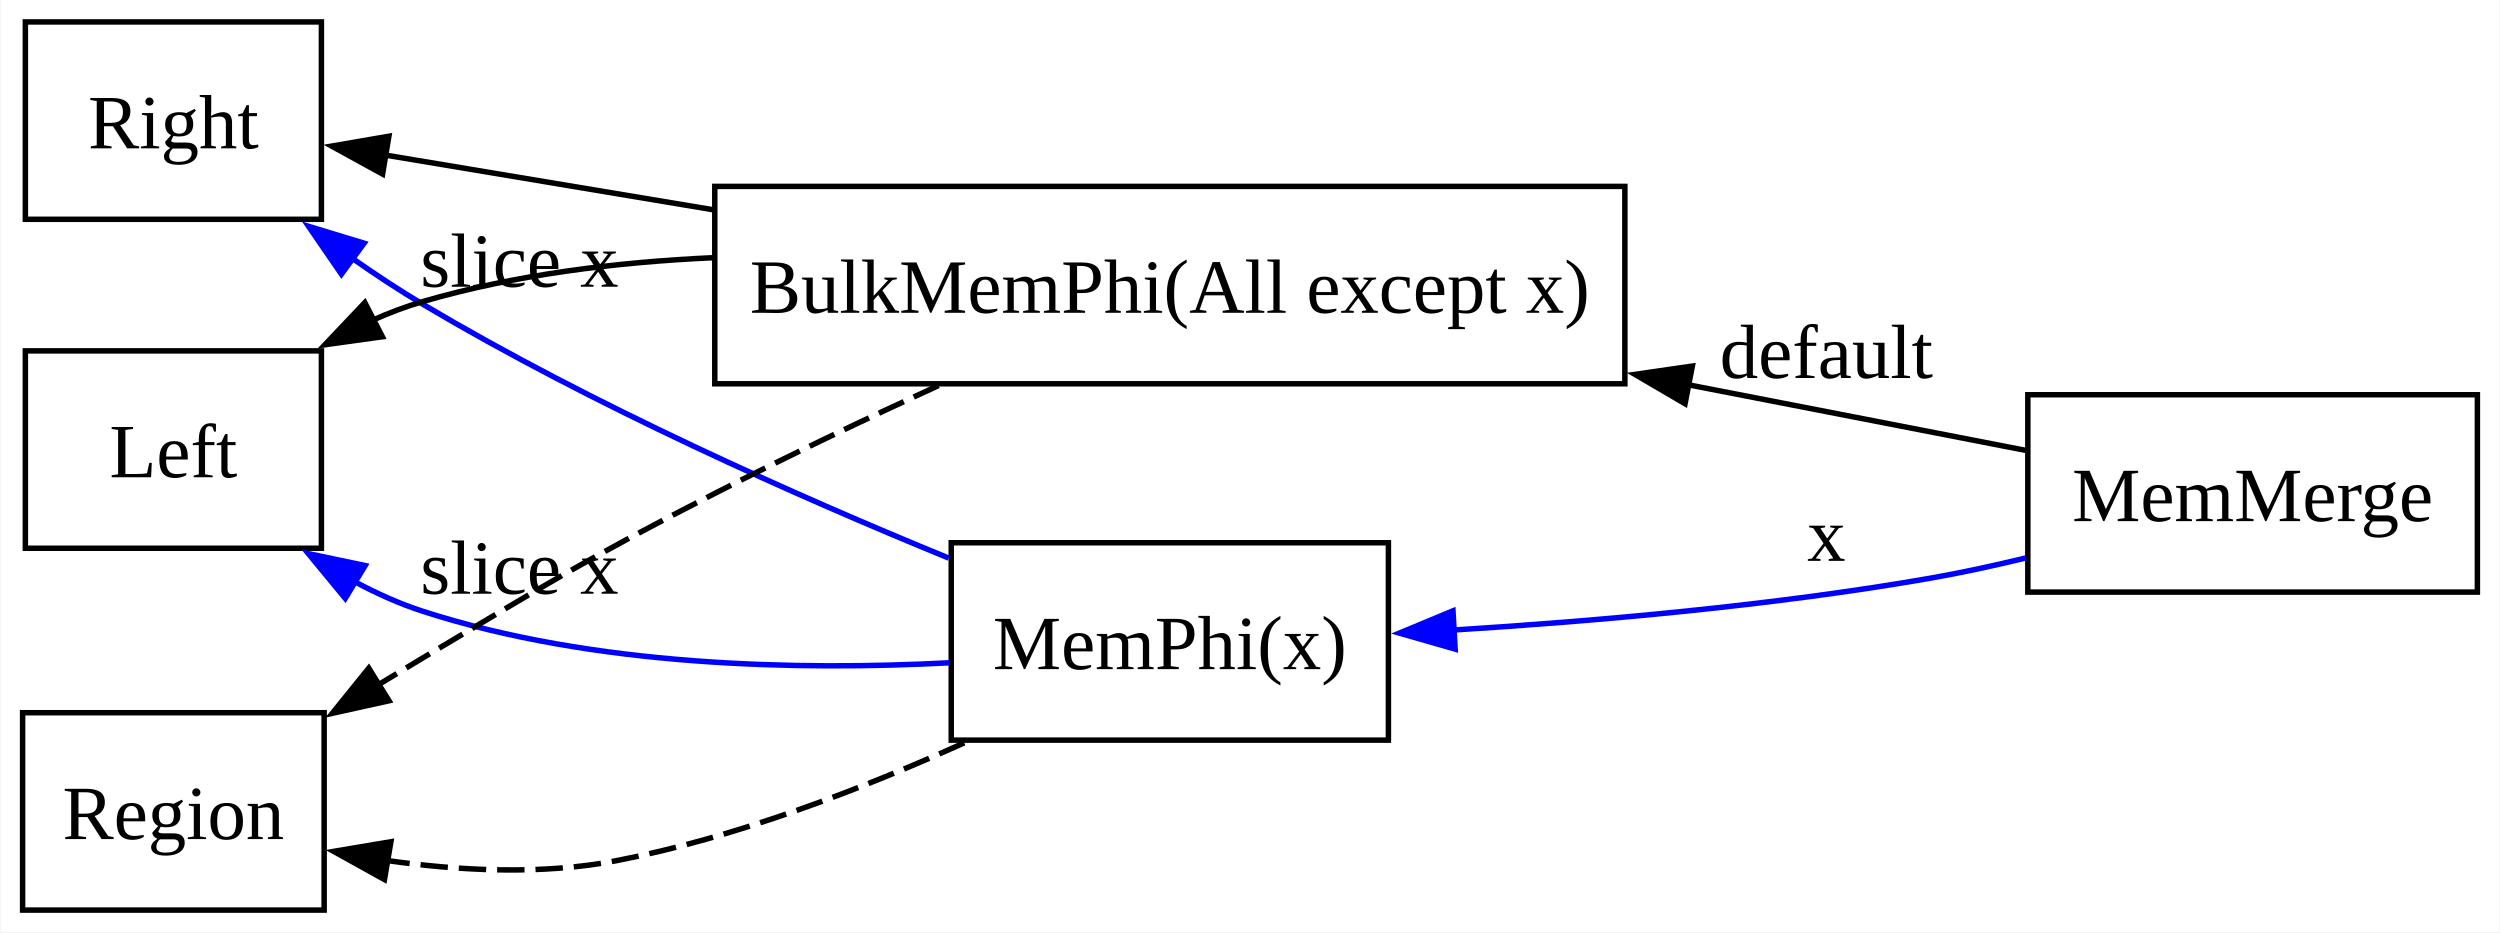
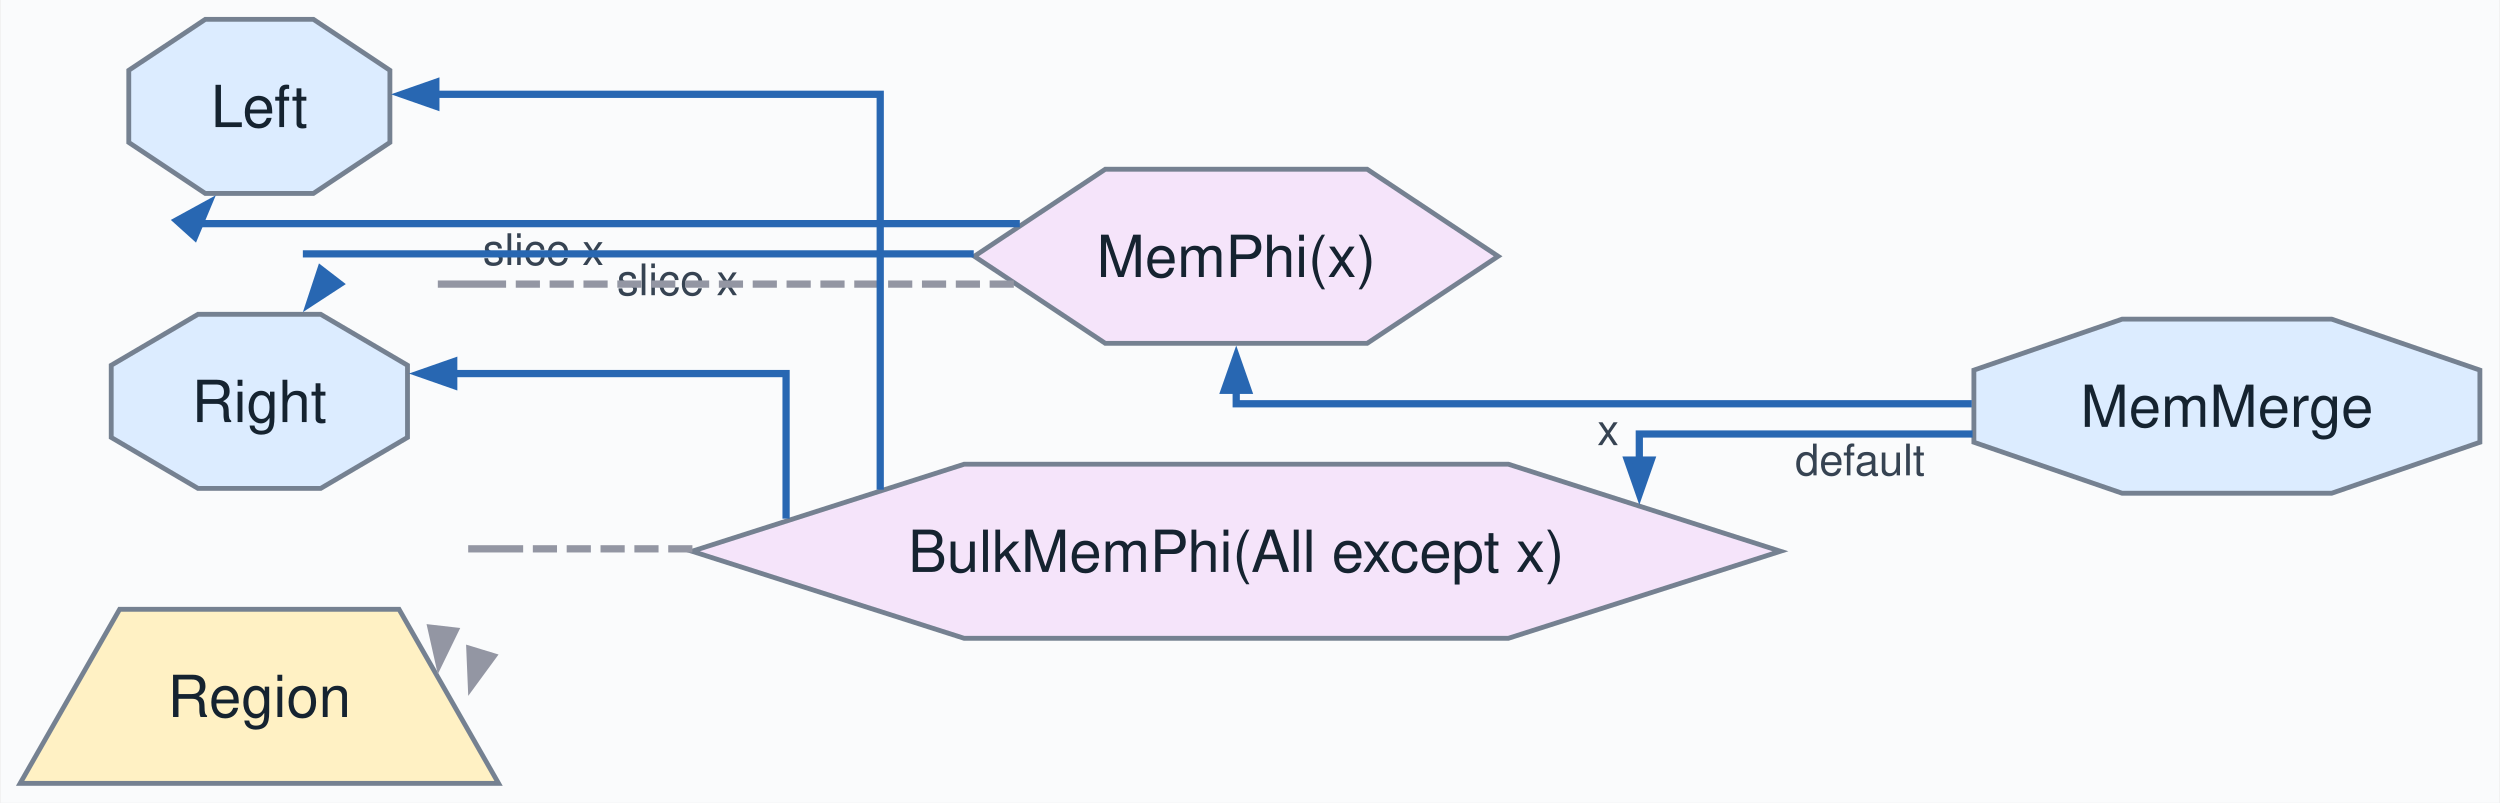
- <svg xmlns="http://www.w3.org/2000/svg" width="456pt" height="170pt" viewBox="0.00 0.00 455.75 170.00">
-   <g id="graph0" class="graph" transform="scale(1 1) rotate(0) translate(4 166)">
-     <polygon fill="white" stroke="none" points="-4,4 -4,-166 451.75,-166 451.75,4 -4,4" />
+ <svg xmlns="http://www.w3.org/2000/svg" width="517pt" height="166pt" viewBox="0.00 0.00 516.68 166.00">
+   <g id="graph0" class="graph" transform="scale(1 1) rotate(0) translate(4 162)">
+     <polygon fill="#fafbfc" stroke="none" points="-4,4 -4,-162 512.68,-162 512.68,4 -4,4" />
    <g id="node1" class="node">
-       <polygon fill="none" stroke="black" points="249.12,-67 169.38,-67 169.38,-31 249.12,-31 249.12,-67" />
-       <text text-anchor="middle" x="209.25" y="-43.95" font-family="Times New Roman,serif" font-size="14.00">MemPhi(x)</text>
+       <polygon fill="#f5e4fa" stroke="#758191" points="305.65,-109 278.57,-127 224.41,-127 197.33,-109 224.41,-91 278.57,-91 305.65,-109" />
+       <text text-anchor="middle" x="251.49" y="-104.72" font-family="Helvetica,sans-Serif" font-size="12.00" fill="#152330">MemPhi(x)</text>
    </g>
    <g id="node3" class="node">
-       <polygon fill="none" stroke="black" points="54.5,-102 0.5,-102 0.5,-66 54.5,-66 54.5,-102" />
-       <text text-anchor="middle" x="27.5" y="-78.95" font-family="Times New Roman,serif" font-size="14.00">Left</text>
+       <polygon fill="#dcecff" stroke="#758191" points="76.47,-132.54 76.47,-147.46 60.65,-158 38.29,-158 22.47,-147.46 22.47,-132.54 38.29,-122 60.65,-122 76.47,-132.54" />
+       <text text-anchor="middle" x="49.47" y="-135.72" font-family="Helvetica,sans-Serif" font-size="12.00" fill="#152330">Left</text>
    </g>
    <g id="edge1" class="edge">
-       <path fill="none" stroke="blue" d="M169.09,-45.11C141.55,-43.68 104.19,-44.4 73,-54.5 68.76,-55.87 64.54,-57.77 60.48,-59.95" />
-       <polygon fill="blue" stroke="blue" points="58.85,-56.85 52.11,-65.02 62.48,-62.84 58.85,-56.85" />
-       <text text-anchor="middle" x="90.62" y="-57.7" font-family="Times New Roman,serif" font-size="14.00">slice x</text>
+       <path fill="none" stroke="#2867b2" stroke-width="1.5" d="M206.74,-115.75C144.8,-115.75 40.47,-115.75 40.47,-115.75 40.47,-115.75 35.19,-115.75 35.19,-115.75" />
+       <polygon fill="#2867b2" stroke="#2867b2" stroke-width="1.5" points="32.45,-116.37 38.95,-119.93 36.09,-113.09 32.45,-116.37" />
+       <text text-anchor="middle" x="108.21" y="-107.2" font-family="Helvetica,sans-Serif" font-size="9.00" fill="#364352">slice x</text>
    </g>
    <g id="node4" class="node">
-       <polygon fill="none" stroke="black" points="54.5,-162 0.5,-162 0.5,-126 54.5,-126 54.5,-162" />
-       <text text-anchor="middle" x="27.5" y="-138.95" font-family="Times New Roman,serif" font-size="14.00">Right</text>
+       <polygon fill="#dcecff" stroke="#758191" points="80.11,-71.54 80.11,-86.46 62.16,-97 36.78,-97 18.84,-86.46 18.84,-71.54 36.78,-61 62.16,-61 80.11,-71.54" />
+       <text text-anchor="middle" x="49.47" y="-74.72" font-family="Helvetica,sans-Serif" font-size="12.00" fill="#152330">Right</text>
    </g>
    <g id="edge2" class="edge">
-       <path fill="none" stroke="blue" d="M168.93,-64.2C141.32,-75.51 103.94,-92.12 73,-110.5 68.67,-113.07 64.27,-115.98 59.99,-118.98" />
-       <polygon fill="blue" stroke="blue" points="58.15,-115.99 52.15,-124.72 62.29,-121.64 58.15,-115.99" />
-       <text text-anchor="middle" x="90.62" y="-113.7" font-family="Times New Roman,serif" font-size="14.00">slice x</text>
+       <path fill="none" stroke="#2867b2" stroke-width="1.5" d="M197.21,-109.5C140.12,-109.5 58.47,-109.5 58.47,-109.5 58.47,-109.5 67.74,-109.5 67.74,-109.5" />
+       <polygon fill="#2867b2" stroke="#2867b2" stroke-width="1.5" points="66.06,-103.3 59.86,-99.25 62.18,-106.29 66.06,-103.3" />
+       <text text-anchor="middle" x="135.96" y="-100.95" font-family="Helvetica,sans-Serif" font-size="9.00" fill="#364352">slice x</text>
    </g>
    <g id="node5" class="node">
-       <polygon fill="none" stroke="black" points="55,-36 0,-36 0,0 55,0 55,-36" />
-       <text text-anchor="middle" x="27.5" y="-12.95" font-family="Times New Roman,serif" font-size="14.00">Region</text>
+       <polygon fill="#fff1c4" stroke="#758191" points="78.36,-36 20.58,-36 0,0 98.94,0 78.36,-36" />
+       <text text-anchor="middle" x="49.47" y="-13.72" font-family="Helvetica,sans-Serif" font-size="12.00" fill="#152330">Region</text>
    </g>
    <g id="edge5" class="edge">
-       <path fill="none" stroke="black" stroke-dasharray="5,2" d="M171.76,-30.51C153.24,-22.15 130.1,-13.21 108.25,-9 94.7,-6.39 79.71,-7.15 66.41,-9.05" />
-       <polygon fill="black" stroke="black" points="66,-5.57 56.73,-10.71 67.18,-12.47 66,-5.57" />
+       <path fill="none" stroke="#9396a3" stroke-width="1.5" stroke-dasharray="5,2" d="M205.5,-103.25C156.65,-103.25 86.38,-103.25 86.38,-103.25 86.38,-103.25 95.66,-103.25 95.66,-103.25" />
+       <polygon fill="#9396a3" stroke="#9396a3" stroke-width="1.5" points="89.88,-31.51 86.64,-24.84 85.01,-32.07 89.88,-31.51" />
    </g>
    <g id="node2" class="node">
-       <polygon fill="none" stroke="black" points="292.25,-132 126.25,-132 126.25,-96 292.25,-96 292.25,-132" />
-       <text text-anchor="middle" x="209.25" y="-108.95" font-family="Times New Roman,serif" font-size="14.00">BulkMemPhi(All except x)</text>
+       <polygon fill="#f5e4fa" stroke="#758191" points="364.04,-48 307.77,-66 195.22,-66 138.94,-48 195.22,-30 307.77,-30 364.04,-48" />
+       <text text-anchor="middle" x="251.49" y="-43.73" font-family="Helvetica,sans-Serif" font-size="12.00" fill="#152330">BulkMemPhi(All except x)</text>
    </g>
    <g id="edge3" class="edge">
-       <path fill="none" stroke="black" d="M126.03,-119C108.27,-118.2 89.8,-115.9 73,-111 69.91,-110.1 66.82,-108.93 63.78,-107.57" />
-       <polygon fill="black" stroke="black" points="65.62,-104.58 55.13,-103.12 62.42,-110.81 65.62,-104.58" />
+       <path fill="none" stroke="#2867b2" stroke-width="1.5" d="M177.87,-60.74C177.87,-86.54 177.87,-142.5 177.87,-142.5 177.87,-142.5 85.97,-142.5 85.97,-142.5" />
+       <polygon fill="#2867b2" stroke="#2867b2" stroke-width="1.5" points="85.97,-140.05 78.97,-142.5 85.97,-144.95 85.97,-140.05" />
    </g>
    <g id="edge4" class="edge">
-       <path fill="none" stroke="black" d="M126,-127.73C104.92,-131.25 83.28,-134.86 65.75,-137.78" />
-       <polygon fill="black" stroke="black" points="65.66,-134.25 56.37,-139.35 66.81,-141.15 65.66,-134.25" />
+       <path fill="none" stroke="#2867b2" stroke-width="1.5" d="M158.4,-54.74C158.4,-65.35 158.4,-84.75 158.4,-84.75 158.4,-84.75 89.67,-84.75 89.67,-84.75" />
+       <polygon fill="#2867b2" stroke="#2867b2" stroke-width="1.5" points="89.67,-82.3 82.67,-84.75 89.67,-87.2 89.67,-82.3" />
    </g>
    <g id="edge6" class="edge">
-       <path fill="none" stroke="black" stroke-dasharray="5,2" d="M167.07,-95.69C153.92,-89.64 139.38,-82.73 126.25,-76 102.07,-63.61 96.34,-59.9 73,-46 70.37,-44.43 67.67,-42.8 64.95,-41.14" />
-       <polygon fill="black" stroke="black" points="66.83,-38.18 56.48,-35.89 63.14,-44.13 66.83,-38.18" />
+       <path fill="none" stroke="#9396a3" stroke-width="1.5" stroke-dasharray="5,2" d="M139.03,-48.5C112.95,-48.5 92.66,-48.5 92.66,-48.5 92.66,-48.5 101.93,-48.5 101.93,-48.5" />
+       <polygon fill="#9396a3" stroke="#9396a3" stroke-width="1.5" points="97.71,-26.24 93.33,-20.26 93.02,-27.67 97.71,-26.24" />
    </g>
    <g id="node6" class="node">
-       <polygon fill="none" stroke="black" points="447.75,-94 365.75,-94 365.75,-58 447.75,-58 447.75,-94" />
-       <text text-anchor="middle" x="406.75" y="-70.95" font-family="Times New Roman,serif" font-size="14.00">MemMerge</text>
+       <polygon fill="#dcecff" stroke="#758191" points="508.68,-70.54 508.68,-85.46 478.03,-96 434.69,-96 404.04,-85.46 404.04,-70.54 434.69,-60 478.03,-60 508.68,-70.54" />
+       <text text-anchor="middle" x="456.36" y="-73.72" font-family="Helvetica,sans-Serif" font-size="12.00" fill="#152330">MemMerge</text>
    </g>
    <g id="edge7" class="edge">
-       <path fill="none" stroke="blue" d="M365.39,-64.23C359.51,-62.81 353.5,-61.5 347.75,-60.5 319.17,-55.53 286.87,-52.69 260.76,-51.07" />
-       <polygon fill="blue" stroke="blue" points="261.3,-47.6 251.11,-50.52 260.9,-54.59 261.3,-47.6" />
-       <text text-anchor="middle" x="329" y="-63.7" font-family="Times New Roman,serif" font-size="14.00">x</text>
+       <path fill="none" stroke="#2867b2" stroke-width="1.5" d="M403.6,-78.5C342.9,-78.5 251.49,-78.5 251.49,-78.5 251.49,-78.5 251.49,-81.28 251.49,-81.28" />
+       <polygon fill="#2867b2" stroke="#2867b2" stroke-width="1.5" points="249.04,-81.28 251.49,-88.28 253.94,-81.28 249.04,-81.28" />
+       <text text-anchor="middle" x="328.4" y="-69.95" font-family="Helvetica,sans-Serif" font-size="9.00" fill="#364352">x</text>
    </g>
    <g id="edge8" class="edge">
-       <path fill="none" stroke="black" d="M365.72,-83.78C347.65,-87.29 325.5,-91.6 303.63,-95.85" />
-       <polygon fill="black" stroke="black" points="303.23,-92.36 294.08,-97.71 304.56,-99.23 303.23,-92.36" />
-       <text text-anchor="middle" x="329" y="-97.06" font-family="Times New Roman,serif" font-size="14.00">default</text>
+       <path fill="none" stroke="#2867b2" stroke-width="1.5" d="M403.77,-72.25C370.93,-72.25 334.85,-72.25 334.85,-72.25 334.85,-72.25 334.85,-66.85 334.85,-66.85" />
+       <polygon fill="#2867b2" stroke="#2867b2" stroke-width="1.5" points="337.3,-66.85 334.85,-59.85 332.4,-66.85 337.3,-66.85" />
+       <text text-anchor="middle" x="380.49" y="-63.7" font-family="Helvetica,sans-Serif" font-size="9.00" fill="#364352">default</text>
    </g>
  </g>
</svg>
